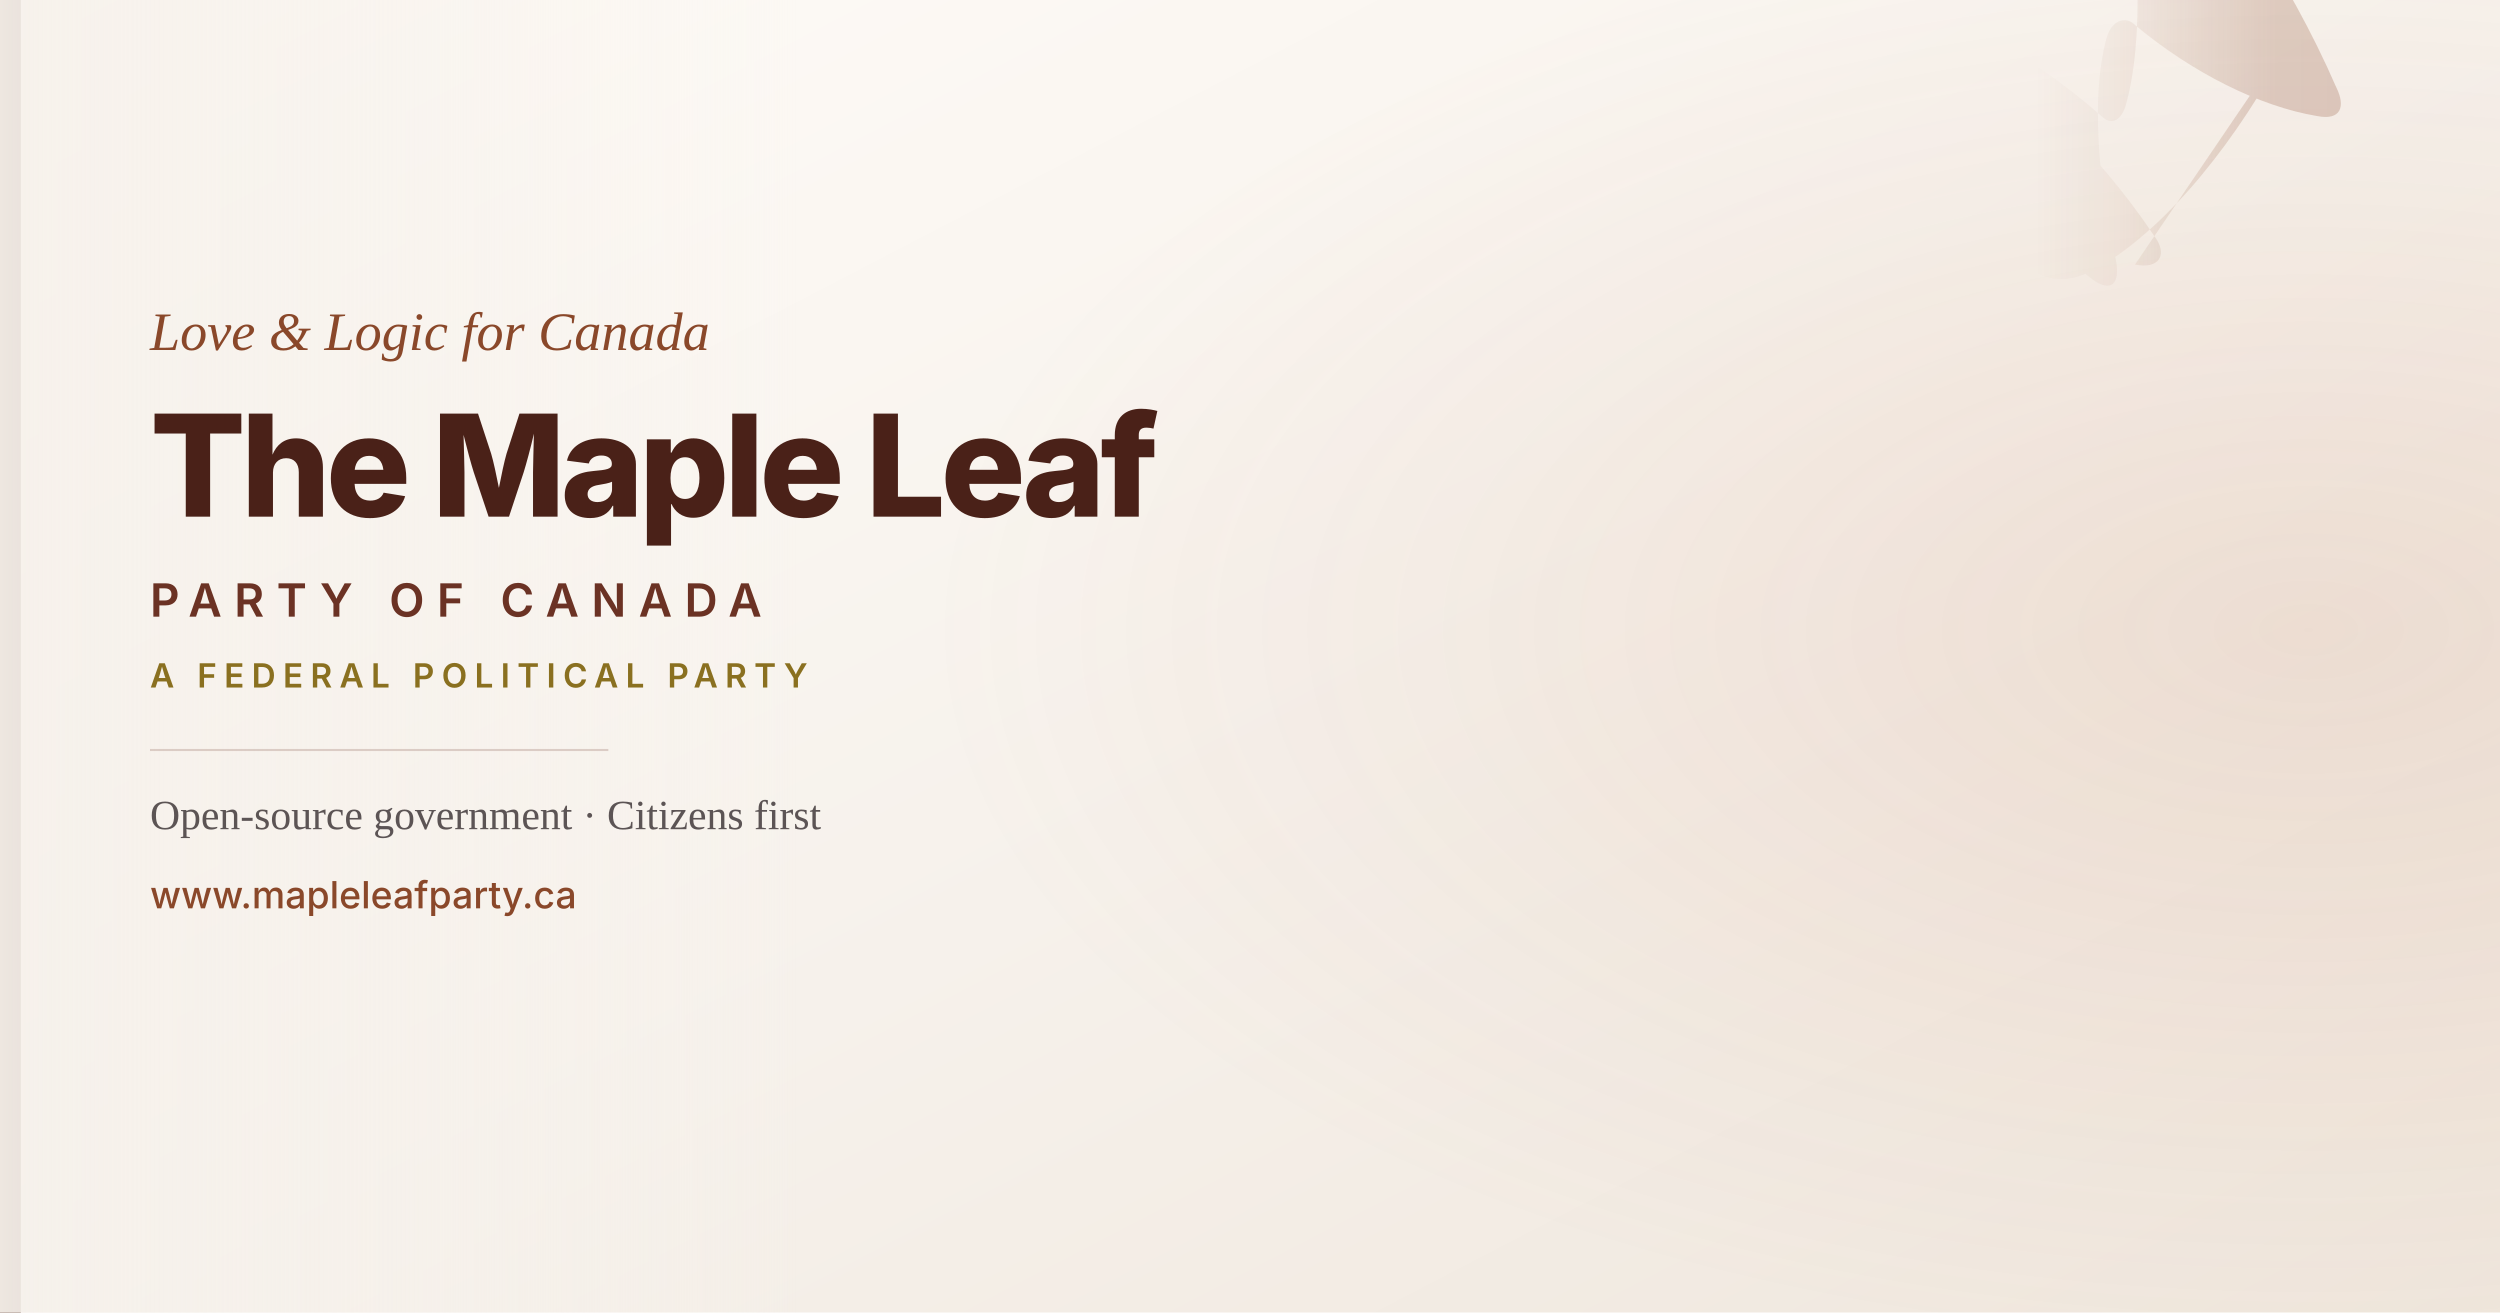
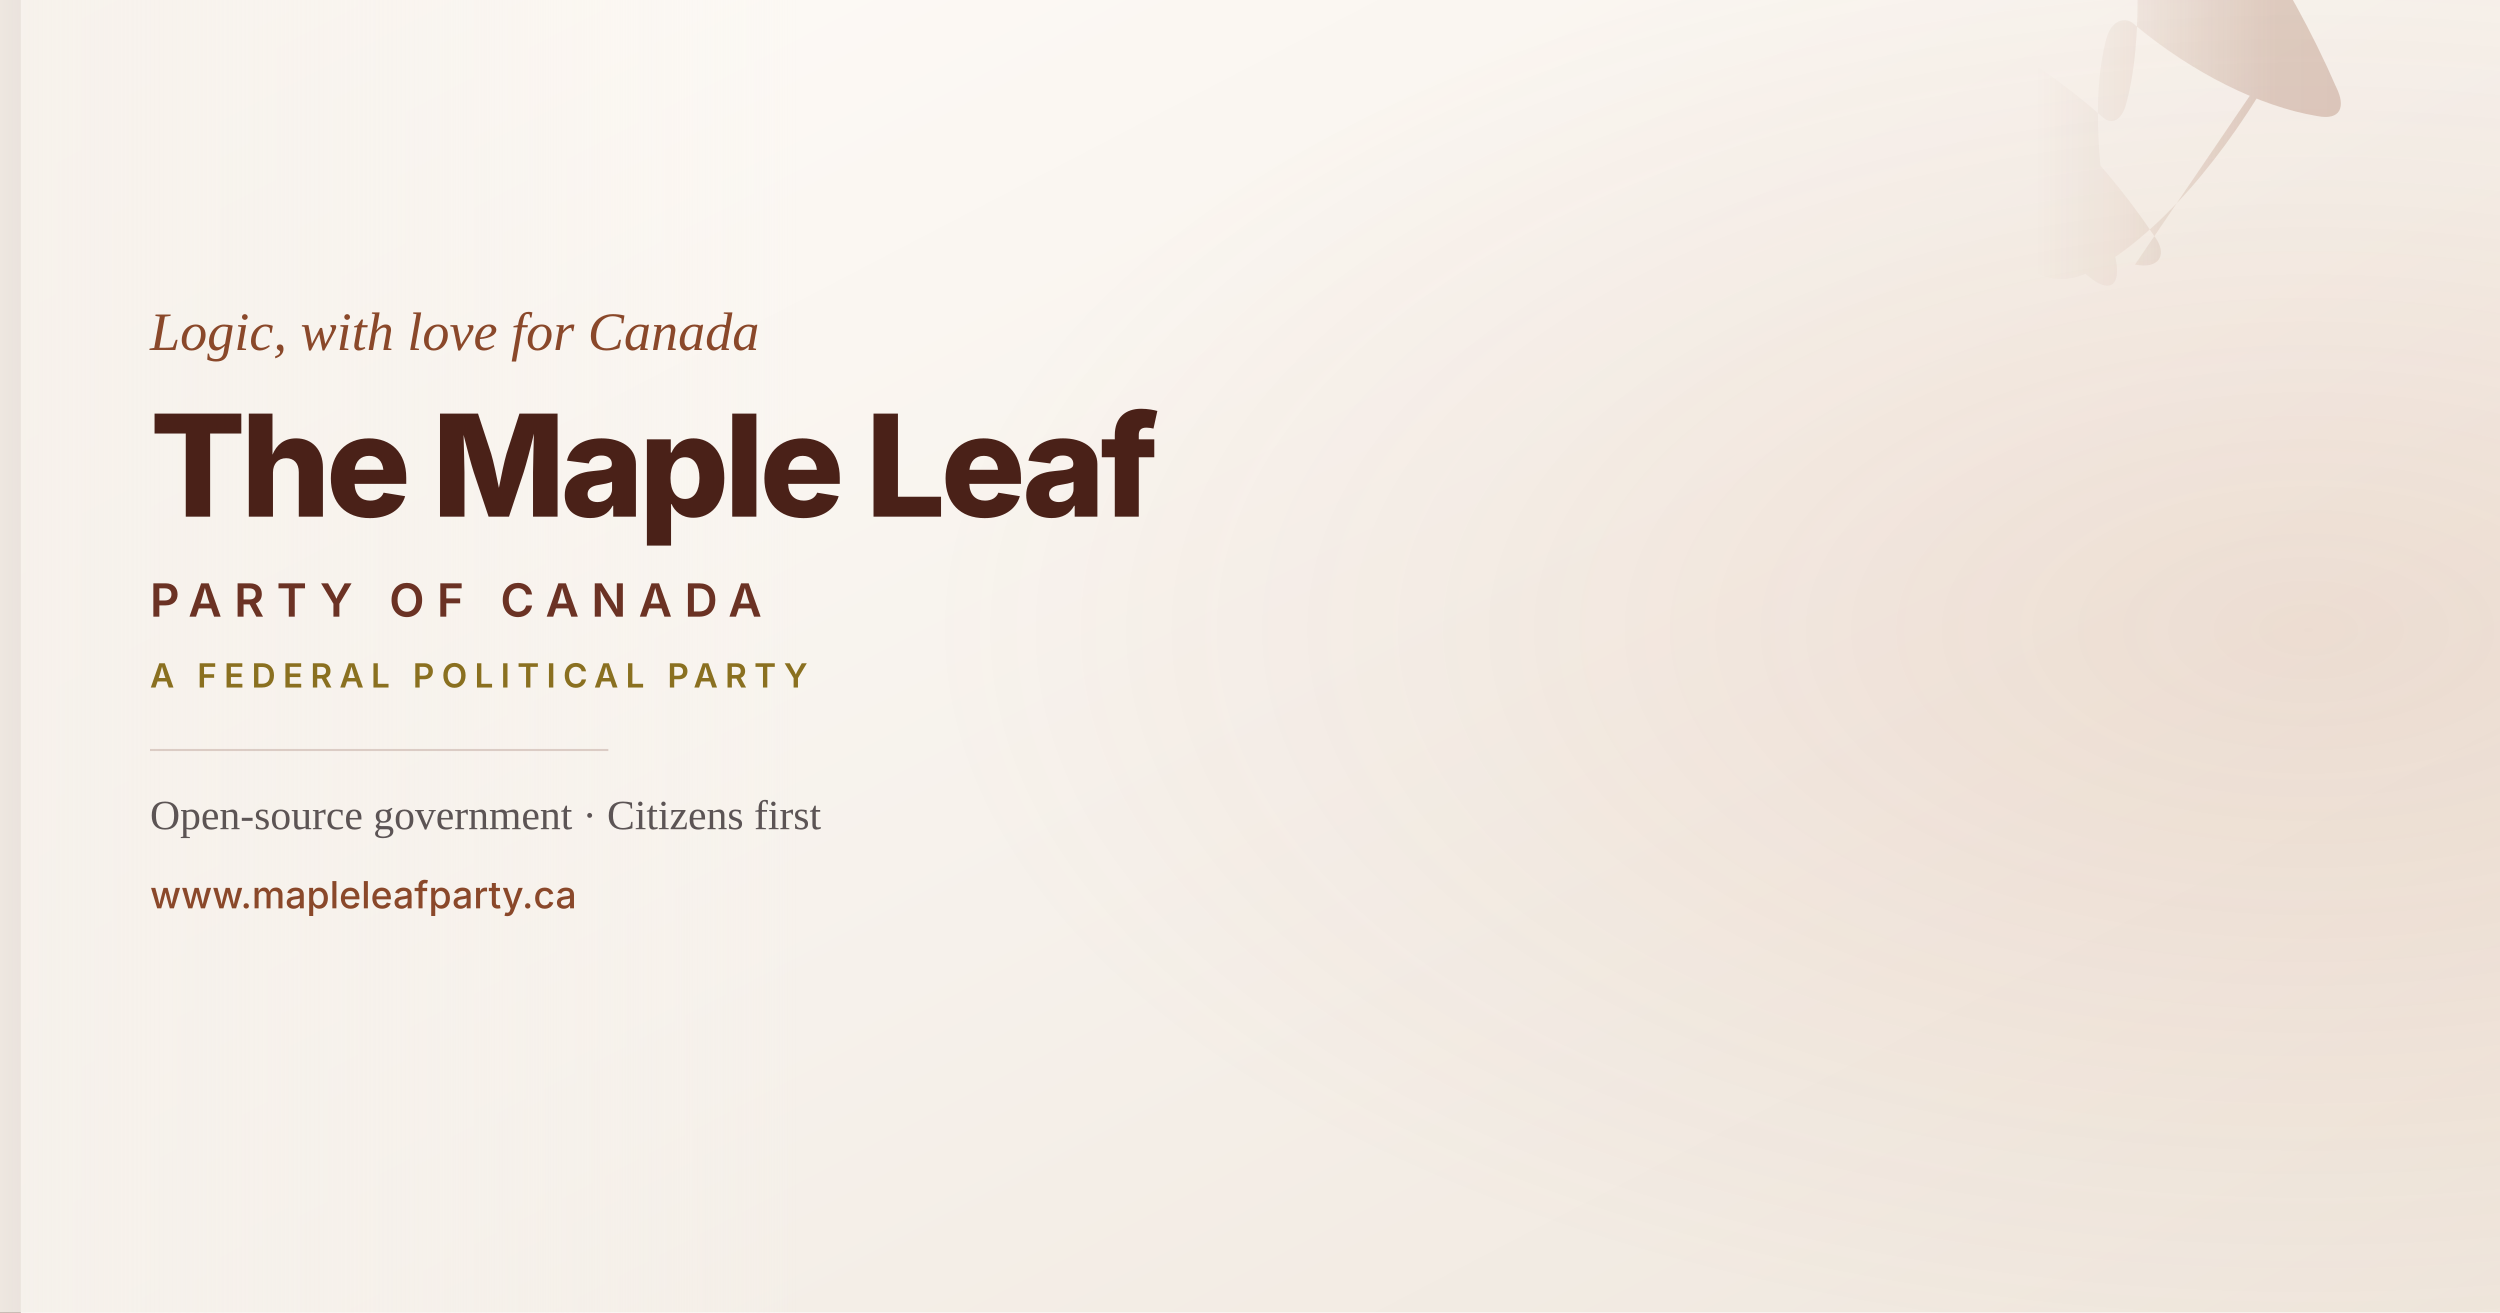
<svg xmlns="http://www.w3.org/2000/svg" width="1200" height="630" viewBox="0 0 1200 630" role="img" aria-label="The Maple Leaf Party of Canada">
  <defs>
    <linearGradient id="bg" x1="0%" y1="0%" x2="100%" y2="100%">
      <stop offset="0%" stop-color="#fffcf8" />
      <stop offset="55%" stop-color="#f6f1eb" />
      <stop offset="100%" stop-color="#efe6dc" />
    </linearGradient>
    <radialGradient id="leafWash" cx="92%" cy="48%" r="55%">
      <stop offset="0%" stop-color="#b8643d" stop-opacity="0.12" />
      <stop offset="100%" stop-color="#b8643d" stop-opacity="0" />
    </radialGradient>
    <linearGradient id="leafFade" x1="42%" y1="0%" x2="100%" y2="0%">
      <stop offset="0%" stop-color="#8a482a" stop-opacity="0" />
      <stop offset="28%" stop-color="#8a482a" stop-opacity="0.12" />
      <stop offset="55%" stop-color="#8a482a" stop-opacity="0.32" />
      <stop offset="78%" stop-color="#8a482a" stop-opacity="0.48" />
      <stop offset="100%" stop-color="#8a482a" stop-opacity="0.50" />
    </linearGradient>
    <linearGradient id="veil" x1="0%" y1="0%" x2="55%" y2="0%">
      <stop offset="0%" stop-color="#f6f1eb" stop-opacity="0.95" />
      <stop offset="55%" stop-color="#f6f1eb" stop-opacity="0.55" />
      <stop offset="100%" stop-color="#f6f1eb" stop-opacity="0" />
    </linearGradient>
  </defs>
  <rect width="1200" height="630" fill="url(#bg)" />
  <rect width="1200" height="630" fill="url(#leafWash)" />
  <rect x="0" y="0" width="10" height="630" fill="#4a2118" />
  <g opacity="0.48" transform="translate(620,-80) scale(1.15)">
    <path fill="url(#leafFade)" d="M420 80c-20 40-48 78-78 98-18 12-28 10-42-2-22-18-48-52-78-98-8-12-6-18 6-16 38 6 78 28 110 56 4 4 8 2 10-4 8-28 6-72-2-118-2-12 4-16 12-8 28 28 58 72 78 118 4 8 2 14-8 12-24-4-52-18-76-38-4-4-10-2-12 6-6 22-4 58 4 92 2 10-2 14-10 8-26-20-54-54-72-90-6-12 0-18 10-12 30 16 64 48 88 84 6 8 2 14-8 12z" />
  </g>
  <rect width="700" height="630" fill="url(#veil)" />
-   <text x="72" y="168" font-family="Georgia, 'Times New Roman', serif" font-size="26" font-style="italic" font-weight="300" fill="#8a482a">Love &amp; Logic for Canada</text>
+   <text x="72" y="168" font-family="Georgia, 'Times New Roman', serif" font-size="26" font-style="italic" font-weight="300" fill="#8a482a">Logic, with love for Canada</text>
  <text x="72" y="248" font-family="system-ui, -apple-system, sans-serif" font-weight="800" font-size="68" letter-spacing="-2.4" fill="#4a2118">The Maple Leaf</text>
  <text x="72" y="296" font-family="system-ui, -apple-system, sans-serif" font-weight="600" font-size="22" letter-spacing="6" fill="#6b3224">PARTY OF CANADA</text>
  <text x="72" y="330" font-family="system-ui, -apple-system, sans-serif" font-weight="600" font-size="16" letter-spacing="3.5" fill="#8a7020">A FEDERAL POLITICAL PARTY</text>
  <line x1="72" y1="360" x2="292" y2="360" stroke="rgba(107,50,36,0.2)" stroke-width="1" />
  <text x="72" y="398" font-family="Georgia, 'Times New Roman', serif" font-size="20" font-weight="300" fill="rgba(26,18,20,0.7)">Open-source government · Citizens first</text>
  <text x="72" y="436" font-family="system-ui, -apple-system, sans-serif" font-weight="500" font-size="18" fill="#8a482a">www.mapleleafparty.ca</text>
</svg>
